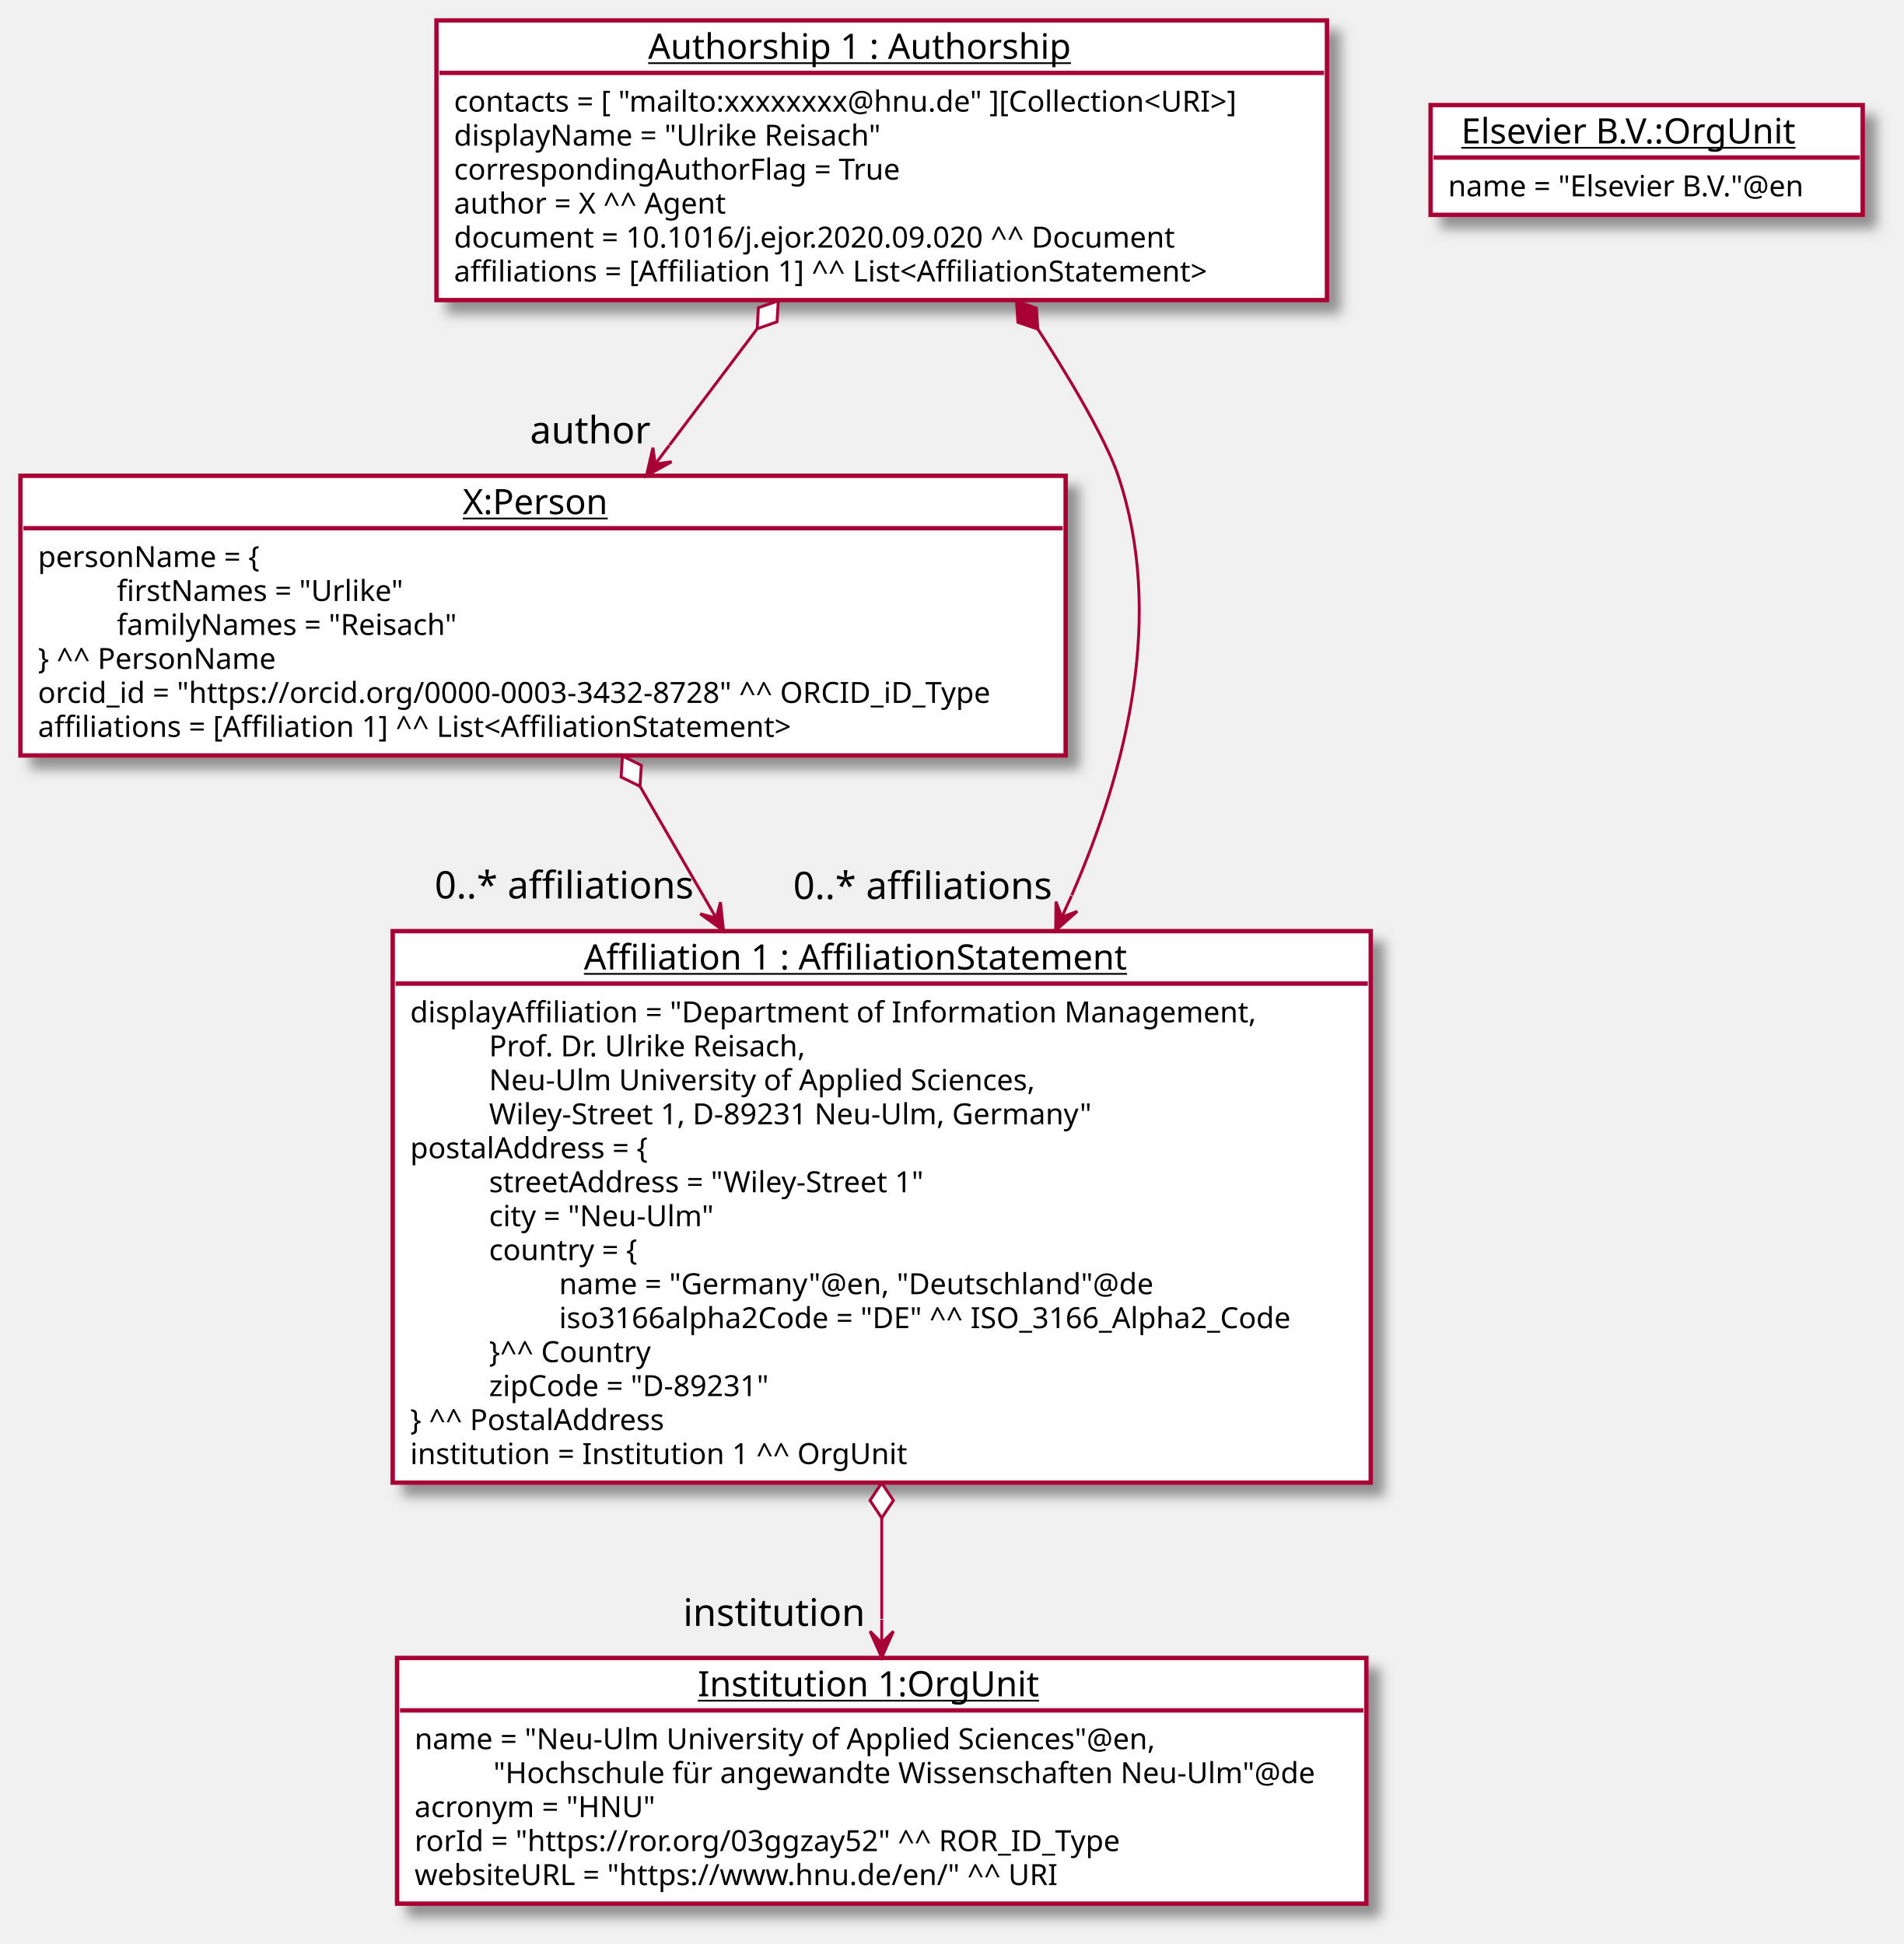
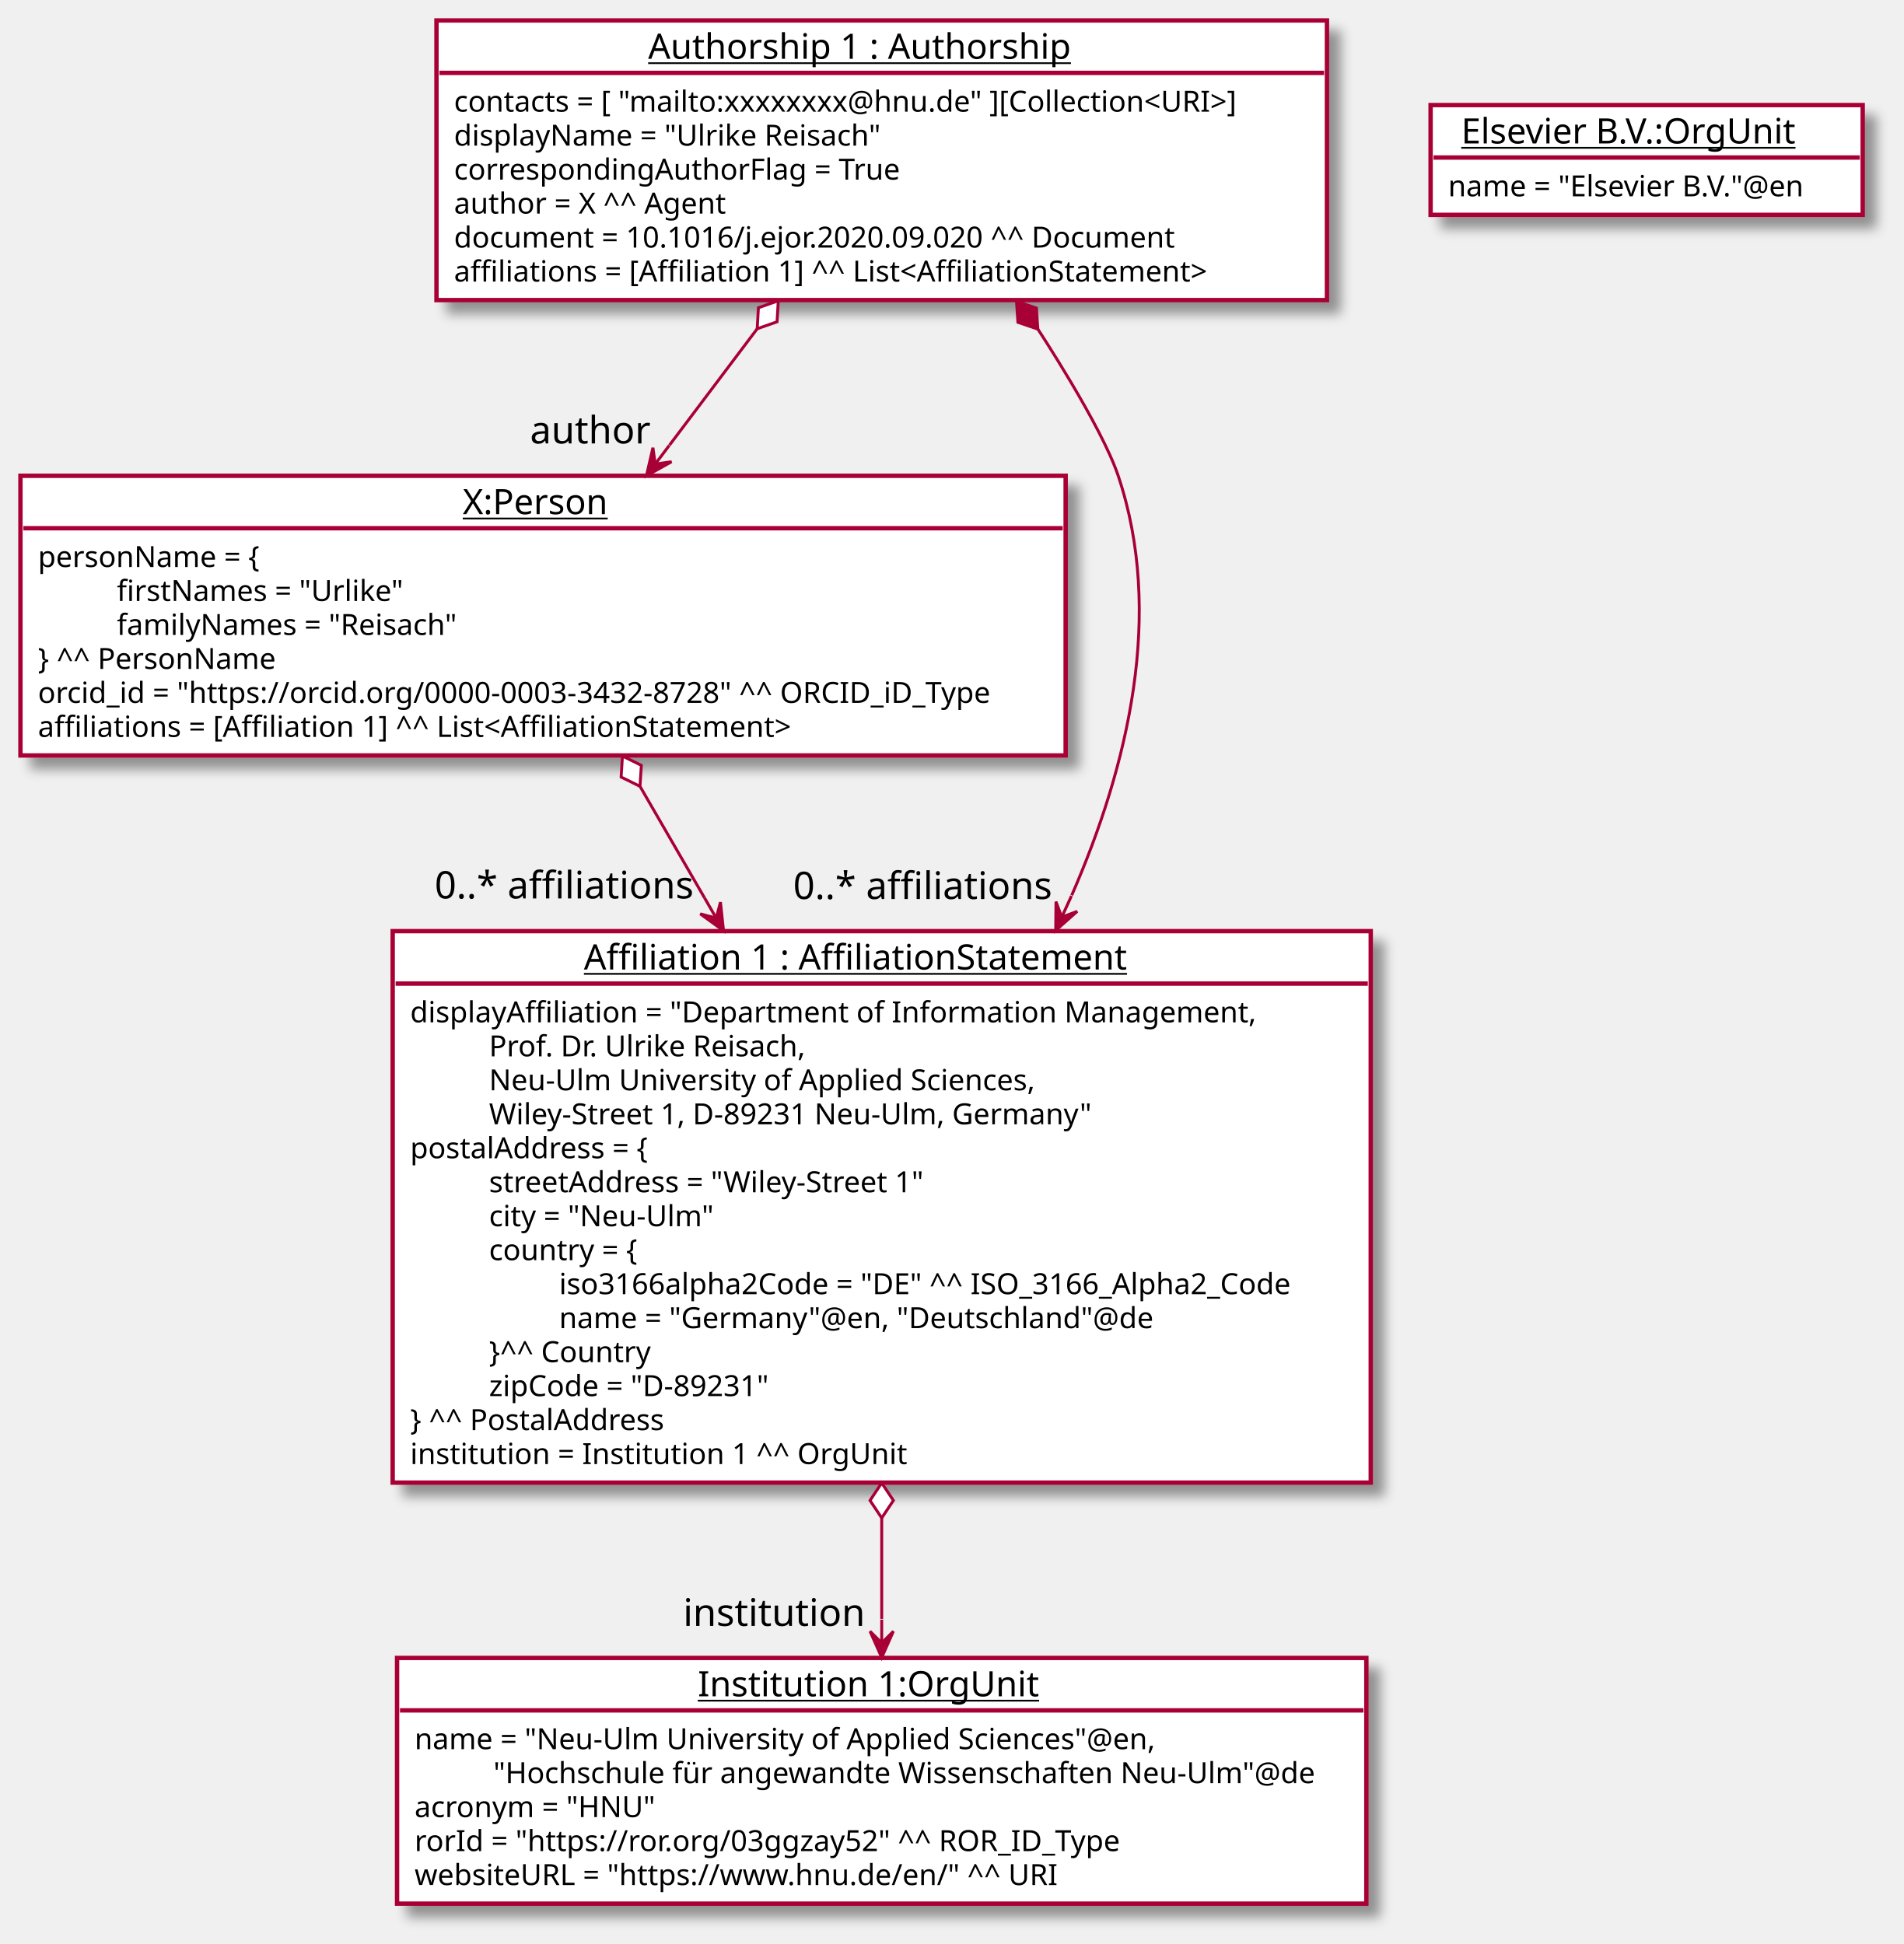
<svg xmlns="http://www.w3.org/2000/svg" contentScriptType="application/ecmascript" contentStyleType="text/css" height="666px" preserveAspectRatio="none" style="width:652px;height:666px;background:#FFFFFF;" version="1.1" viewBox="0 0 652 666" width="652px" zoomAndPan="magnify">
  <defs>
-     <filter height="300%" id="f10k31xvnr9rvy" width="300%" x="-1" y="-1">
+     <filter height="300%" id="f1dawr43dm8v10" width="300%" x="-1" y="-1">
      <feGaussianBlur result="blurOut" stdDeviation="2.0" />
      <feColorMatrix in="blurOut" result="blurOut2" type="matrix" values="0 0 0 0 0 0 0 0 0 0 0 0 0 0 0 0 0 0 .4 0" />
      <feOffset dx="4.0" dy="4.0" in="blurOut2" result="blurOut3" />
      <feBlend in="SourceGraphic" in2="blurOut3" mode="normal" />
    </filter>
  </defs>
  <g>
-     <rect fill="#FFFFFF" filter="url(#f10k31xvnr9rvy)" height="95.812" style="stroke:#A80036;stroke-width:1.5;" width="358" x="7" y="163" />
+     <rect fill="#FFFFFF" filter="url(#f1dawr43dm8v10)" height="95.812" style="stroke:#A80036;stroke-width:1.5;" width="358" x="7" y="163" />
    <text fill="#000000" font-family="sans-serif" font-size="12" lengthAdjust="spacing" text-decoration="underline" textLength="55" x="158.5" y="176.139">X:Person</text>
    <line style="stroke:#A80036;stroke-width:1.5;" x1="8" x2="364" y1="180.969" y2="180.969" />
    <text fill="#000000" font-family="sans-serif" font-size="10" lengthAdjust="spacing" textLength="83" x="13" y="194.251">personName = {</text>
    <text fill="#000000" font-family="sans-serif" font-size="10" lengthAdjust="spacing" textLength="105" x="40" y="205.892">firstNames = "Urlike"</text>
    <text fill="#000000" font-family="sans-serif" font-size="10" lengthAdjust="spacing" textLength="126" x="40" y="217.532">familyNames = "Reisach"</text>
    <text fill="#000000" font-family="sans-serif" font-size="10" lengthAdjust="spacing" textLength="92" x="13" y="229.173">} ^^ PersonName</text>
    <text fill="#000000" font-family="sans-serif" font-size="10" lengthAdjust="spacing" textLength="346" x="13" y="240.814">orcid_id = "https://orcid.org/0000-0003-3432-8728" ^^ ORCID_iD_Type</text>
    <text fill="#000000" font-family="sans-serif" font-size="10" lengthAdjust="spacing" textLength="278" x="13" y="252.454">affiliations = [Affiliation 1] ^^ List&lt;AffiliationStatement&gt;</text>
-     <rect fill="#FFFFFF" filter="url(#f10k31xvnr9rvy)" height="84.172" style="stroke:#A80036;stroke-width:1.5;" width="332" x="136" y="568" />
+     <rect fill="#FFFFFF" filter="url(#f1dawr43dm8v10)" height="84.172" style="stroke:#A80036;stroke-width:1.5;" width="332" x="136" y="568" />
    <text fill="#000000" font-family="sans-serif" font-size="12" lengthAdjust="spacing" text-decoration="underline" textLength="126" x="239" y="581.139">Institution 1:OrgUnit</text>
    <line style="stroke:#A80036;stroke-width:1.5;" x1="137" x2="467" y1="585.969" y2="585.969" />
    <text fill="#000000" font-family="sans-serif" font-size="10" lengthAdjust="spacing" textLength="270" x="142" y="599.251">name = "Neu-Ulm University of Applied Sciences"@en,</text>
    <text fill="#000000" font-family="sans-serif" font-size="10" lengthAdjust="spacing" textLength="293" x="169" y="610.892">"Hochschule für angewandte Wissenschaften Neu-Ulm"@de</text>
    <text fill="#000000" font-family="sans-serif" font-size="10" lengthAdjust="spacing" textLength="91" x="142" y="622.532">acronym = "HNU"</text>
    <text fill="#000000" font-family="sans-serif" font-size="10" lengthAdjust="spacing" textLength="258" x="142" y="634.173">rorId = "https://ror.org/03ggzay52" ^^ ROR_ID_Type</text>
    <text fill="#000000" font-family="sans-serif" font-size="10" lengthAdjust="spacing" textLength="234" x="142" y="645.813">websiteURL = "https://www.hnu.de/en/" ^^ URI</text>
-     <rect fill="#FFFFFF" filter="url(#f10k31xvnr9rvy)" height="37.609" style="stroke:#A80036;stroke-width:1.5;" width="148" x="490" y="36" />
+     <rect fill="#FFFFFF" filter="url(#f1dawr43dm8v10)" height="37.609" style="stroke:#A80036;stroke-width:1.5;" width="148" x="490" y="36" />
    <text fill="#000000" font-family="sans-serif" font-size="12" lengthAdjust="spacing" text-decoration="underline" textLength="127" x="500.5" y="49.139">Elsevier B.V.:OrgUnit</text>
    <line style="stroke:#A80036;stroke-width:1.5;" x1="491" x2="637" y1="53.969" y2="53.969" />
    <text fill="#000000" font-family="sans-serif" font-size="10" lengthAdjust="spacing" textLength="136" x="496" y="67.251">name = "Elsevier B.V."@en</text>
-     <rect fill="#FFFFFF" filter="url(#f10k31xvnr9rvy)" height="188.938" style="stroke:#A80036;stroke-width:1.5;" width="335" x="134.5" y="319" />
+     <rect fill="#FFFFFF" filter="url(#f1dawr43dm8v10)" height="188.938" style="stroke:#A80036;stroke-width:1.5;" width="335" x="134.5" y="319" />
    <text fill="#000000" font-family="sans-serif" font-size="12" lengthAdjust="spacing" text-decoration="underline" textLength="204" x="200" y="332.139">Affiliation 1 : AffiliationStatement</text>
    <line style="stroke:#A80036;stroke-width:1.5;" x1="135.5" x2="468.5" y1="336.969" y2="336.969" />
    <text fill="#000000" font-family="sans-serif" font-size="10" lengthAdjust="spacing" textLength="301" x="140.5" y="350.251">displayAffiliation = "Department of Information Management,</text>
    <text fill="#000000" font-family="sans-serif" font-size="10" lengthAdjust="spacing" textLength="115" x="167.5" y="361.892">Prof. Dr. Ulrike Reisach,</text>
    <text fill="#000000" font-family="sans-serif" font-size="10" lengthAdjust="spacing" textLength="195" x="167.5" y="373.532">Neu-Ulm University of Applied Sciences,</text>
    <text fill="#000000" font-family="sans-serif" font-size="10" lengthAdjust="spacing" textLength="221" x="167.5" y="385.173">Wiley-Street 1, D-89231 Neu-Ulm, Germany"</text>
    <text fill="#000000" font-family="sans-serif" font-size="10" lengthAdjust="spacing" textLength="88" x="140.5" y="396.813">postalAddress = {</text>
    <text fill="#000000" font-family="sans-serif" font-size="10" lengthAdjust="spacing" textLength="161" x="167.5" y="408.454">streetAddress = "Wiley-Street 1"</text>
    <text fill="#000000" font-family="sans-serif" font-size="10" lengthAdjust="spacing" textLength="85" x="167.5" y="420.095">city = "Neu-Ulm"</text>
    <text fill="#000000" font-family="sans-serif" font-size="10" lengthAdjust="spacing" textLength="57" x="167.5" y="431.735">country = {</text>
-     <text fill="#000000" font-family="sans-serif" font-size="10" lengthAdjust="spacing" textLength="220" x="191.5" y="443.376">name = "Germany"@en, "Deutschland"@de</text>
-     <text fill="#000000" font-family="sans-serif" font-size="10" lengthAdjust="spacing" textLength="272" x="191.5" y="455.017">iso3166alpha2Code = "DE" ^^ ISO_3166_Alpha2_Code</text>
+     <text fill="#000000" font-family="sans-serif" font-size="10" lengthAdjust="spacing" textLength="272" x="191.5" y="443.376">iso3166alpha2Code = "DE" ^^ ISO_3166_Alpha2_Code</text>
+     <text fill="#000000" font-family="sans-serif" font-size="10" lengthAdjust="spacing" textLength="220" x="191.5" y="455.017">name = "Germany"@en, "Deutschland"@de</text>
    <text fill="#000000" font-family="sans-serif" font-size="10" lengthAdjust="spacing" textLength="65" x="167.5" y="466.657">}^^ Country</text>
    <text fill="#000000" font-family="sans-serif" font-size="10" lengthAdjust="spacing" textLength="105" x="167.5" y="478.298">zipCode = "D-89231"</text>
    <text fill="#000000" font-family="sans-serif" font-size="10" lengthAdjust="spacing" textLength="97" x="140.5" y="489.938">} ^^ PostalAddress</text>
    <text fill="#000000" font-family="sans-serif" font-size="10" lengthAdjust="spacing" textLength="178" x="140.5" y="501.579">institution = Institution 1 ^^ OrgUnit</text>
-     <rect fill="#FFFFFF" filter="url(#f10k31xvnr9rvy)" height="95.812" style="stroke:#A80036;stroke-width:1.5;" width="305" x="149.5" y="7" />
+     <rect fill="#FFFFFF" filter="url(#f1dawr43dm8v10)" height="95.812" style="stroke:#A80036;stroke-width:1.5;" width="305" x="149.5" y="7" />
    <text fill="#000000" font-family="sans-serif" font-size="12" lengthAdjust="spacing" text-decoration="underline" textLength="160" x="222" y="20.139">Authorship 1 : Authorship</text>
    <line style="stroke:#A80036;stroke-width:1.5;" x1="150.5" x2="453.5" y1="24.969" y2="24.969" />
    <text fill="#000000" font-family="sans-serif" font-size="10" lengthAdjust="spacing" textLength="293" x="155.5" y="38.251">contacts = [ "mailto:xxxxxxxx@hnu.de" ][Collection&lt;URI&gt;]</text>
    <text fill="#000000" font-family="sans-serif" font-size="10" lengthAdjust="spacing" textLength="154" x="155.5" y="49.892">displayName = "Ulrike Reisach"</text>
    <text fill="#000000" font-family="sans-serif" font-size="10" lengthAdjust="spacing" textLength="156" x="155.5" y="61.532">correspondingAuthorFlag = True</text>
    <text fill="#000000" font-family="sans-serif" font-size="10" lengthAdjust="spacing" textLength="103" x="155.5" y="73.173">author = X ^^ Agent</text>
    <text fill="#000000" font-family="sans-serif" font-size="10" lengthAdjust="spacing" textLength="264" x="155.5" y="84.814">document = 10.1016/j.ejor.2020.09.020 ^^ Document</text>
    <text fill="#000000" font-family="sans-serif" font-size="10" lengthAdjust="spacing" textLength="278" x="155.5" y="96.454">affiliations = [Affiliation 1] ^^ List&lt;AffiliationStatement&gt;</text>
    <path codeLine="60" d="M259.355,112.629 C259.355,112.629 238.9,139.77 229.31,152.5 " fill="none" id="Aut1-X" style="stroke:#A80036;stroke-width:1.0;" />
    <polygon fill="#A80036" points="221.42,162.98,230.027,158.193,224.426,158.985,223.635,153.383,221.42,162.98" style="stroke:#A80036;stroke-width:1.0;" />
    <line style="stroke:#A80036;stroke-width:1.0;" x1="224.426" x2="229.235" y1="158.985" y2="152.595" />
    <polygon fill="#FFFFFF" points="266.57,103.04,259.766,105.43,259.355,112.629,266.159,110.239,266.57,103.04" style="stroke:#A80036;stroke-width:1.0;" />
    <text fill="#000000" font-family="sans-serif" font-size="13" lengthAdjust="spacing" textLength="42" x="181.538" y="151.916">author</text>
    <path codeLine="63" d="M355.475,112.75 C355.475,112.75 377.15,145.58 383,163 C398.8,210.06 386.46,262.28 367.08,306.73 " fill="none" id="Aut1-Aff1" style="stroke:#A80036;stroke-width:1.0;" />
    <polygon fill="#A80036" points="361.59,318.75,368.966,312.224,363.666,314.202,361.689,308.902,361.59,318.75" style="stroke:#A80036;stroke-width:1.0;" />
    <line style="stroke:#A80036;stroke-width:1.0;" x1="363.666" x2="366.99" y1="314.202" y2="306.93" />
    <polygon fill="#A80036" points="348.17,103.23,348.649,110.425,355.475,112.75,354.996,105.555,348.17,103.23" style="stroke:#A80036;stroke-width:1.0;" />
    <text fill="#000000" font-family="sans-serif" font-size="13" lengthAdjust="spacing" textLength="91" x="271.669" y="307.996">0..* affiliations</text>
    <path codeLine="67" d="M302,520.05 C302,520.05 302,544.14 302,554.62 " fill="none" id="Aff1-Ins1" style="stroke:#A80036;stroke-width:1.0;" />
    <polygon fill="#A80036" points="302,567.87,306,558.87,302,562.87,298,558.87,302,567.87" style="stroke:#A80036;stroke-width:1.0;" />
    <line style="stroke:#A80036;stroke-width:1.0;" x1="302" x2="302" y1="562.87" y2="554.87" />
    <polygon fill="#FFFFFF" points="302,508.05,298,514.05,302,520.05,306,514.05,302,508.05" style="stroke:#A80036;stroke-width:1.0;" />
    <text fill="#000000" font-family="sans-serif" font-size="13" lengthAdjust="spacing" textLength="63" x="233.98" y="557.024">institution</text>
    <path codeLine="70" d="M219.21,269.396 C219.21,269.396 233.9,294.79 241.31,307.6 " fill="none" id="X-Aff1" style="stroke:#A80036;stroke-width:1.0;" />
    <polygon fill="#A80036" points="247.82,318.86,246.769,309.067,245.313,314.534,239.847,313.078,247.82,318.86" style="stroke:#A80036;stroke-width:1.0;" />
    <line style="stroke:#A80036;stroke-width:1.0;" x1="245.313" x2="241.315" y1="314.534" y2="307.61" />
    <polygon fill="#FFFFFF" points="213.2,259.01,212.743,266.207,219.21,269.396,219.667,262.2,213.2,259.01" style="stroke:#A80036;stroke-width:1.0;" />
    <text fill="#000000" font-family="sans-serif" font-size="13" lengthAdjust="spacing" textLength="91" x="148.877" y="307.795">0..* affiliations</text>
  </g>
</svg>
